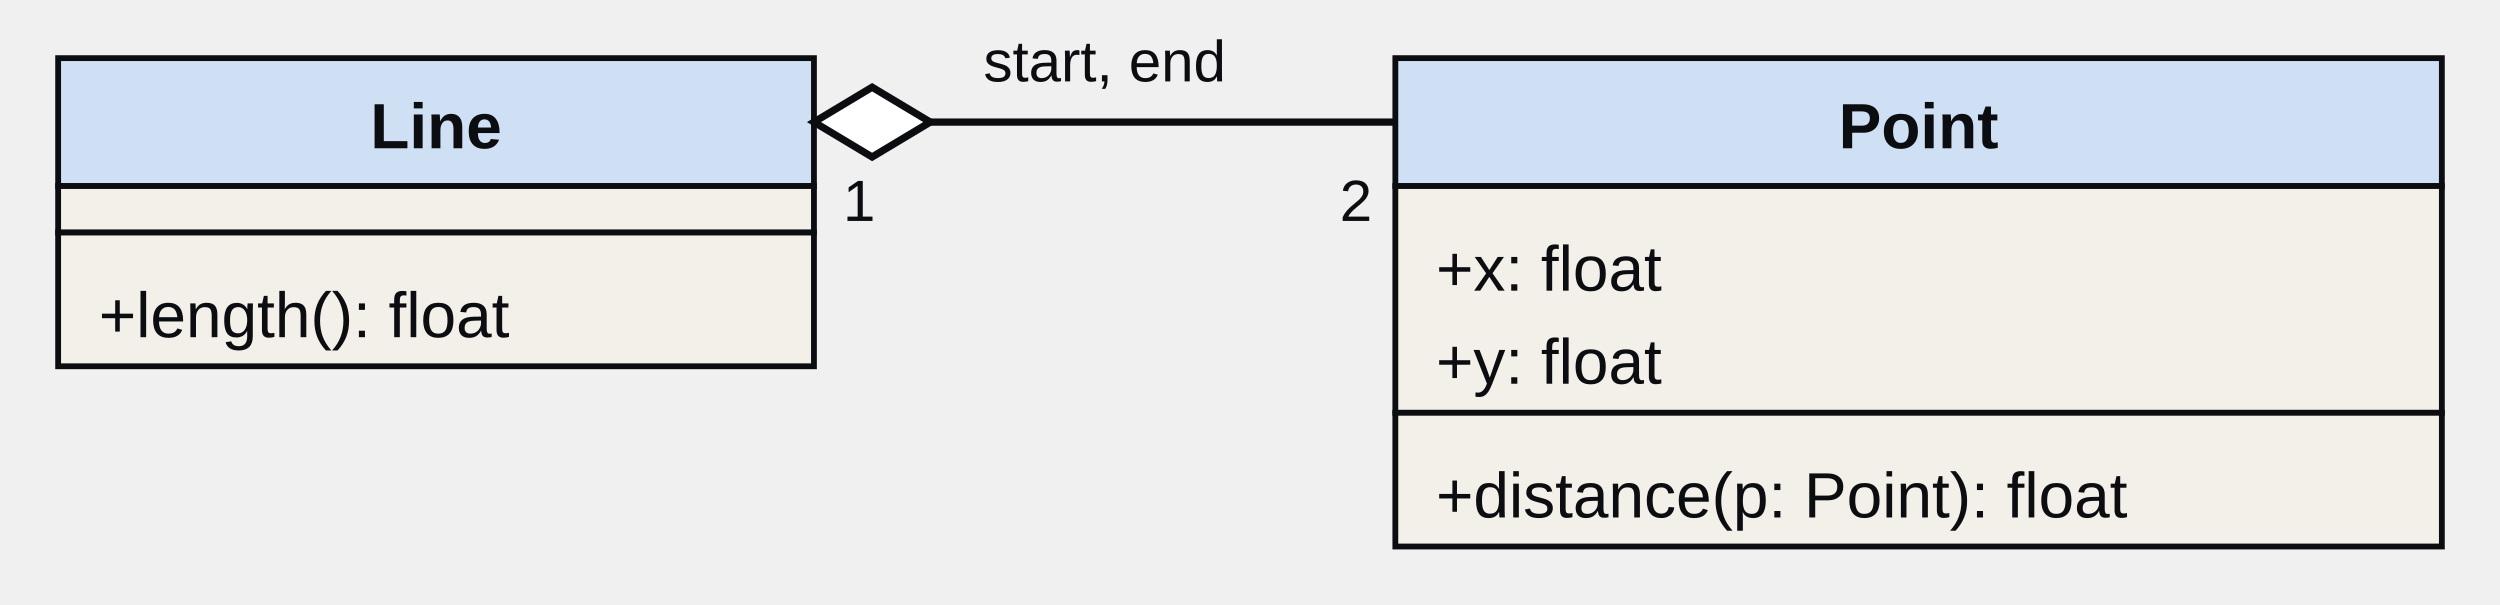
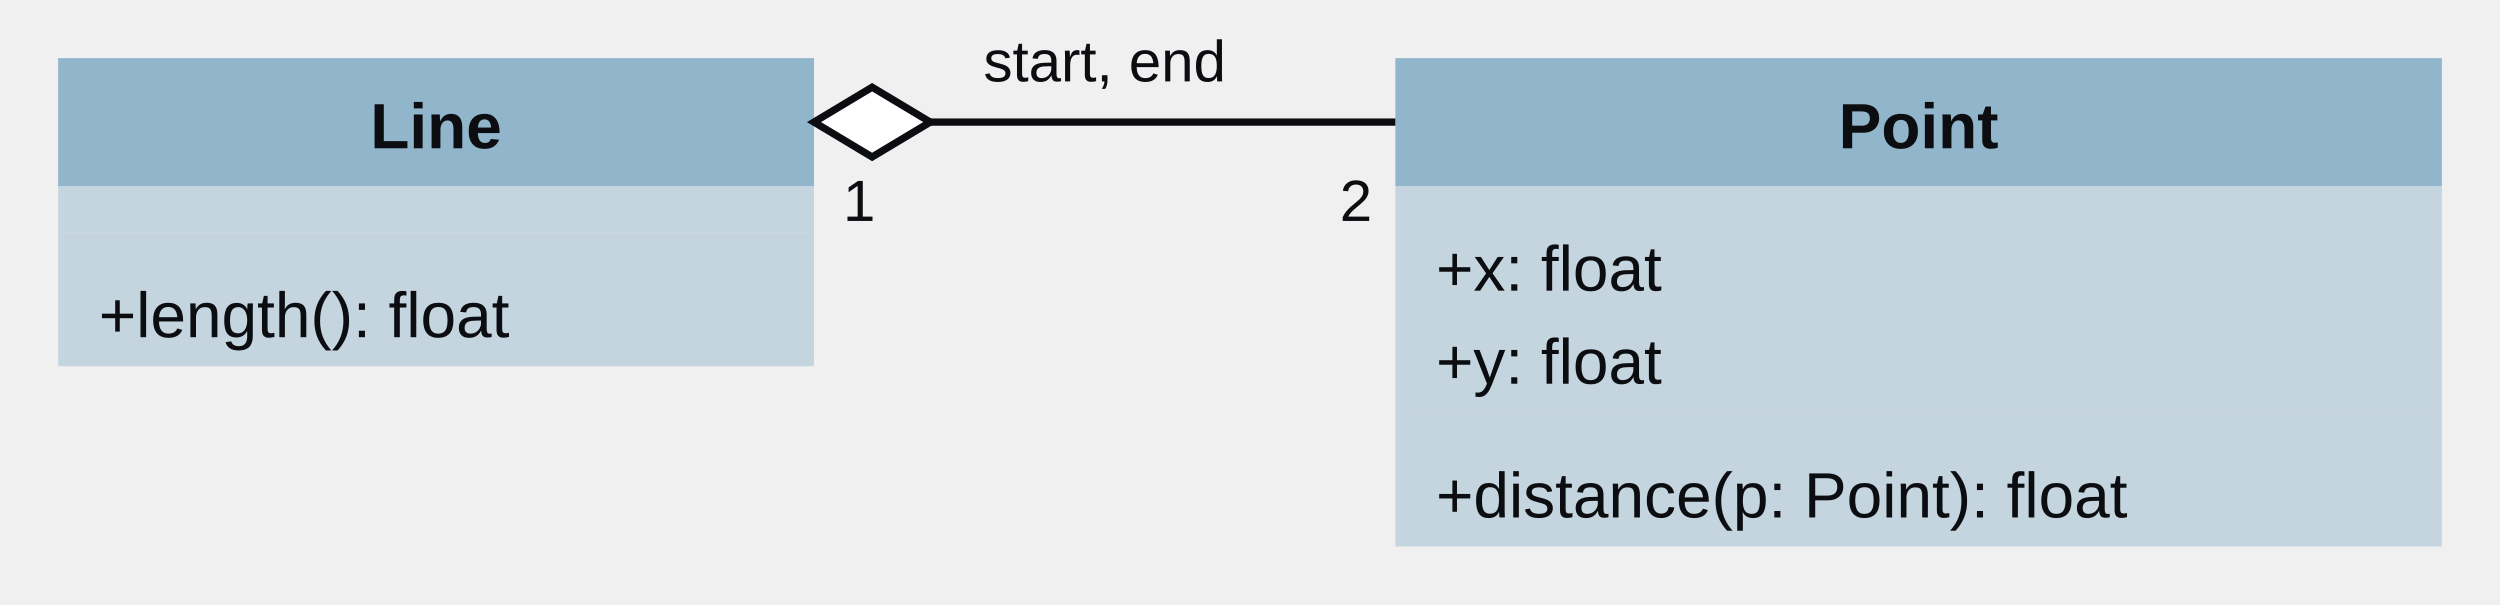
<svg xmlns="http://www.w3.org/2000/svg" viewBox="0 0 860 208" width="860" height="208">
  <style>text{font-family:'DINPro','DIN Pro',Arial,sans-serif;font-variant-ligatures:none}</style>
-   <rect x="20" y="20" width="260" height="44" fill="#CFE0F5" stroke="#0B0D10" stroke-width="2" />
+   <rect x="20" y="20" width="260" height="44" fill="#91B5CB" />
  <text x="150.0" y="51" text-anchor="middle" style="font-size:22px;font-weight:700;fill:#0B0D10;font-variant-ligatures:none">Line</text>
-   <rect x="20" y="64" width="260" height="16" fill="#F2F0E8" stroke="#0B0D10" stroke-width="2" />
-   <rect x="20" y="80" width="260" height="46" fill="#F2F0E8" stroke="#0B0D10" stroke-width="2" />
+   <rect x="20" y="64" width="260" height="16" fill="#91B5CB" fill-opacity="0.45" />
+   <rect x="20" y="80" width="260" height="46" fill="#91B5CB" fill-opacity="0.45" />
  <text x="34" y="116" text-anchor="start" style="font-size:22px;fill:#0B0D10;font-variant-ligatures:none">+length(): float</text>
-   <rect x="480" y="20" width="360" height="44" fill="#CFE0F5" stroke="#0B0D10" stroke-width="2" />
+   <rect x="480" y="20" width="360" height="44" fill="#91B5CB" />
  <text x="660.0" y="51" text-anchor="middle" style="font-size:22px;font-weight:700;fill:#0B0D10;font-variant-ligatures:none">Point</text>
-   <rect x="480" y="64" width="360" height="78" fill="#F2F0E8" stroke="#0B0D10" stroke-width="2" />
+   <rect x="480" y="64" width="360" height="78" fill="#91B5CB" fill-opacity="0.45" />
  <text x="494" y="100" text-anchor="start" style="font-size:22px;fill:#0B0D10;font-variant-ligatures:none">+x: float</text>
  <text x="494" y="132" text-anchor="start" style="font-size:22px;fill:#0B0D10;font-variant-ligatures:none">+y: float</text>
-   <rect x="480" y="142" width="360" height="46" fill="#F2F0E8" stroke="#0B0D10" stroke-width="2" />
+   <rect x="480" y="142" width="360" height="46" fill="#91B5CB" fill-opacity="0.45" />
  <text x="494" y="178" text-anchor="start" style="font-size:22px;fill:#0B0D10;font-variant-ligatures:none">+distance(p: Point): float</text>
  <polygon points="280,42 300,30 320,42 300,54" fill="#fff" stroke="#0B0D10" stroke-width="2.5" />
  <line x1="320" y1="42" x2="480" y2="42" stroke="#0B0D10" stroke-width="2.5" />
  <text x="290" y="76" text-anchor="start" style="font-size:20px;fill:#0B0D10;font-variant-ligatures:none">1</text>
  <text x="472" y="76" text-anchor="end" style="font-size:20px;fill:#0B0D10;font-variant-ligatures:none">2</text>
  <text x="380.0" y="28" text-anchor="middle" style="font-size:20px;fill:#0B0D10;font-variant-ligatures:none">start, end</text>
</svg>
